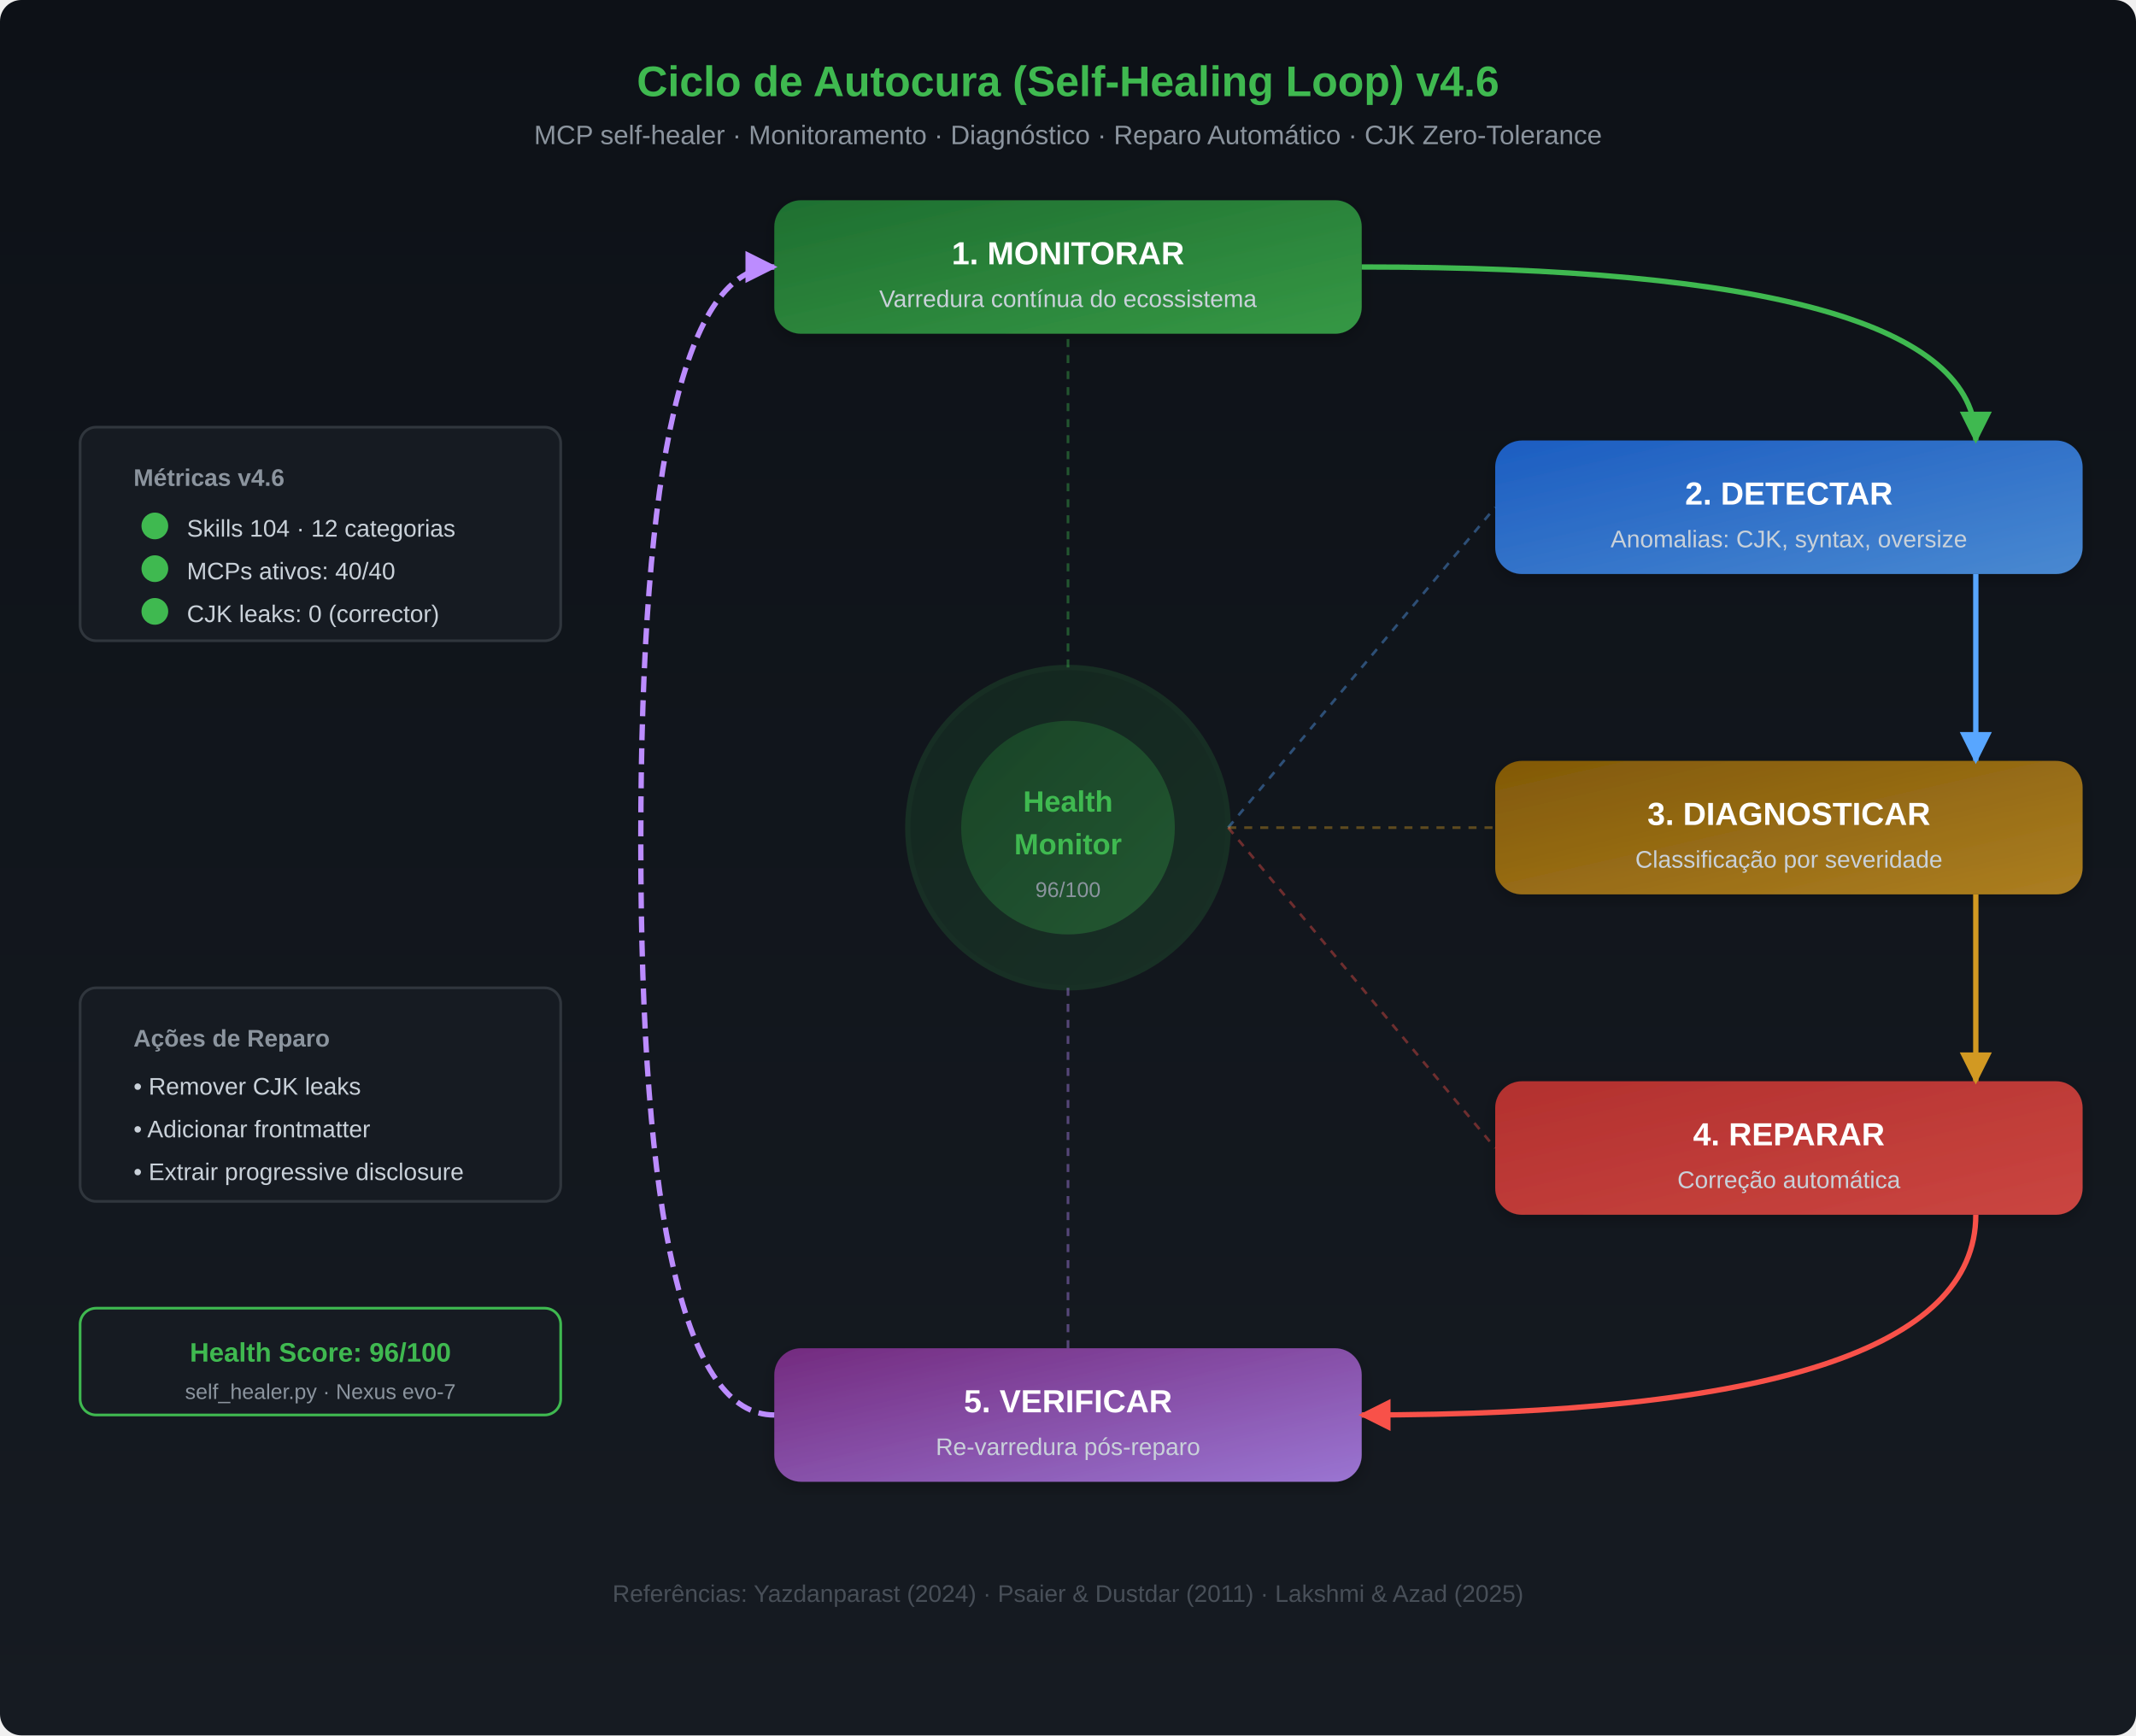
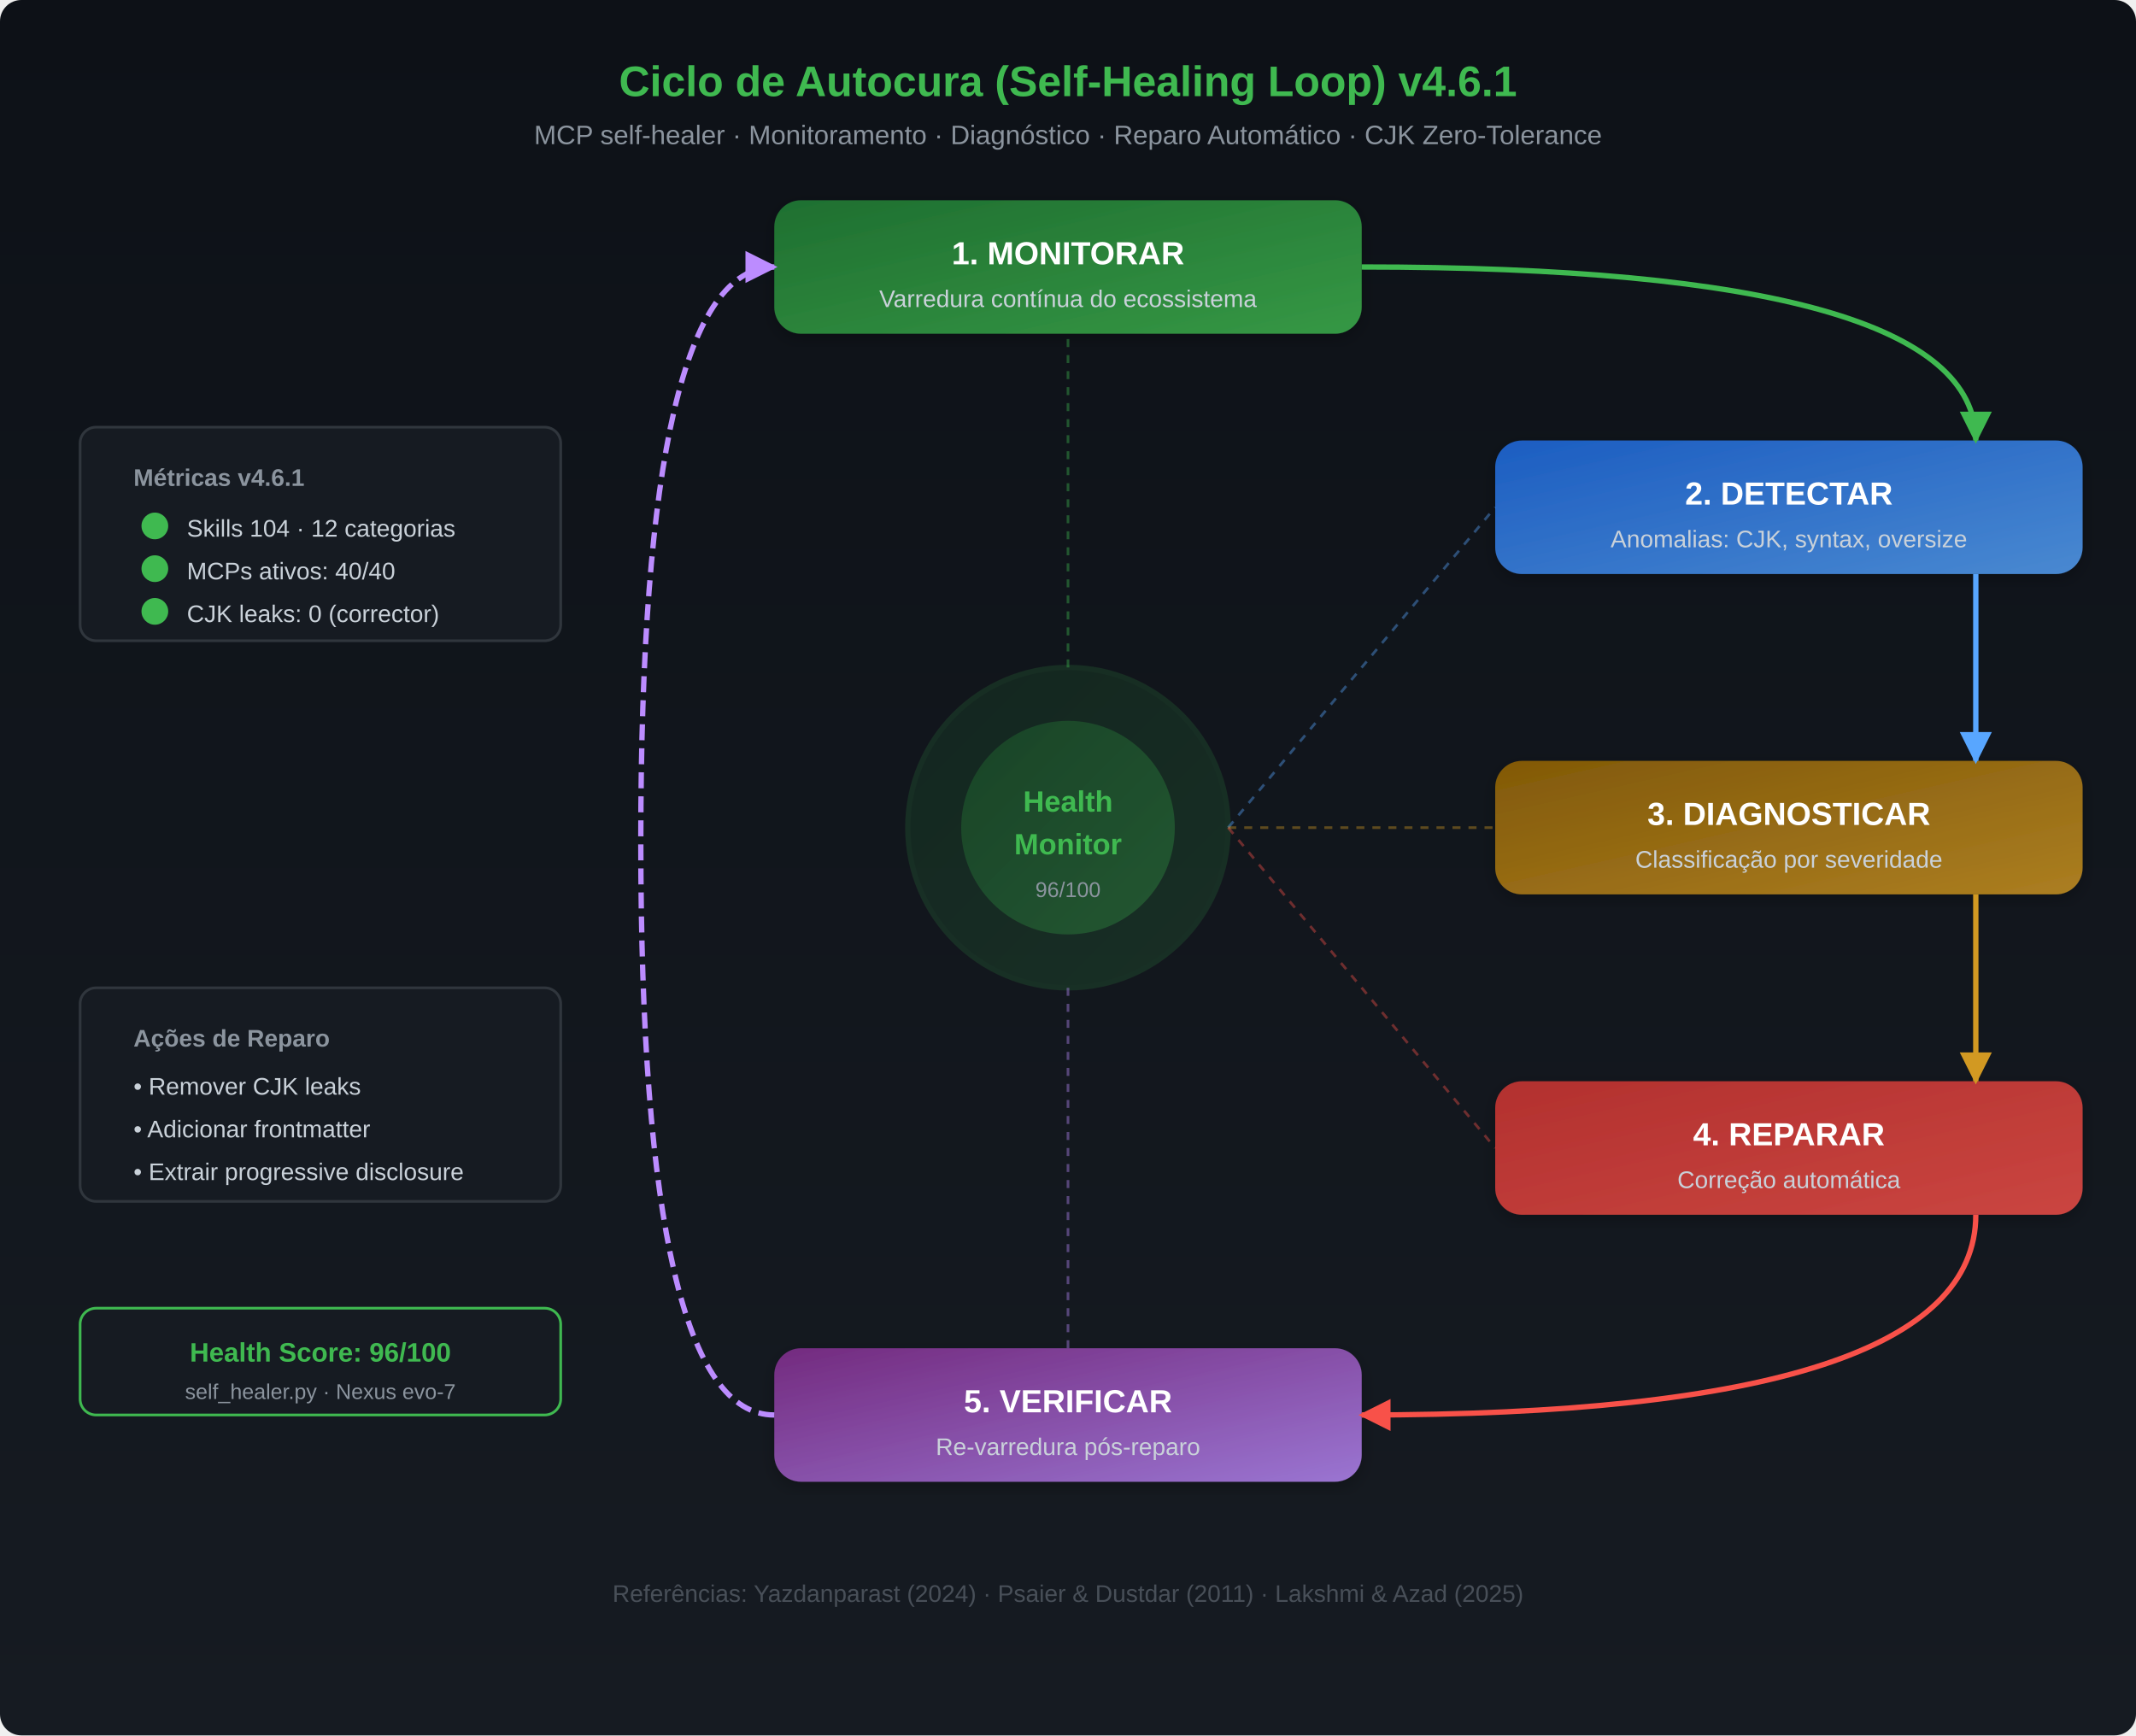
<svg xmlns="http://www.w3.org/2000/svg" viewBox="0 0 800 650" font-family="Segoe UI, Arial, sans-serif">
  <defs>
    <linearGradient id="bg" x1="0" y1="0" x2="0" y2="1">
      <stop offset="0%" stop-color="#0d1117" />
      <stop offset="100%" stop-color="#161b22" />
    </linearGradient>
    <linearGradient id="g1" x1="0" y1="0" x2="1" y2="1">
      <stop offset="0%" stop-color="#238636" />
      <stop offset="100%" stop-color="#3fb950" />
    </linearGradient>
    <linearGradient id="g2" x1="0" y1="0" x2="1" y2="1">
      <stop offset="0%" stop-color="#1f6feb" />
      <stop offset="100%" stop-color="#58a6ff" />
    </linearGradient>
    <linearGradient id="g3" x1="0" y1="0" x2="1" y2="1">
      <stop offset="0%" stop-color="#9e6a03" />
      <stop offset="100%" stop-color="#d29922" />
    </linearGradient>
    <linearGradient id="g4" x1="0" y1="0" x2="1" y2="1">
      <stop offset="0%" stop-color="#da3633" />
      <stop offset="100%" stop-color="#f85149" />
    </linearGradient>
    <linearGradient id="g5" x1="0" y1="0" x2="1" y2="1">
      <stop offset="0%" stop-color="#8b2f97" />
      <stop offset="100%" stop-color="#bc8cff" />
    </linearGradient>
    <filter id="shadow">
      <feDropShadow dx="0" dy="2" stdDeviation="3" flood-opacity="0.3" />
    </filter>
    <marker id="arw" viewBox="0 0 10 10" refX="9" refY="5" markerWidth="6" markerHeight="6" orient="auto">
      <path d="M0,0 L10,5 L0,10 Z" fill="#3fb950" />
    </marker>
    <marker id="arw-blue" viewBox="0 0 10 10" refX="9" refY="5" markerWidth="6" markerHeight="6" orient="auto">
      <path d="M0,0 L10,5 L0,10 Z" fill="#58a6ff" />
    </marker>
    <marker id="arw-yellow" viewBox="0 0 10 10" refX="9" refY="5" markerWidth="6" markerHeight="6" orient="auto">
      <path d="M0,0 L10,5 L0,10 Z" fill="#d29922" />
    </marker>
    <marker id="arw-red" viewBox="0 0 10 10" refX="9" refY="5" markerWidth="6" markerHeight="6" orient="auto">
      <path d="M0,0 L10,5 L0,10 Z" fill="#f85149" />
    </marker>
    <marker id="arw-purple" viewBox="0 0 10 10" refX="9" refY="5" markerWidth="6" markerHeight="6" orient="auto">
      <path d="M0,0 L10,5 L0,10 Z" fill="#bc8cff" />
    </marker>
  </defs>
  <rect width="800" height="650" fill="url(#bg)" rx="8" />
-   <text x="400" y="36" text-anchor="middle" fill="#3fb950" font-size="16" font-weight="bold">Ciclo de Autocura (Self-Healing Loop) v4.6</text>
+   <text x="400" y="36" text-anchor="middle" fill="#3fb950" font-size="16" font-weight="bold">Ciclo de Autocura (Self-Healing Loop) v4.6.1</text>
  <text x="400" y="54" text-anchor="middle" fill="#8b949e" font-size="10">MCP self-healer · Monitoramento · Diagnóstico · Reparo Automático · CJK Zero-Tolerance</text>
  <circle cx="400" cy="310" r="60" fill="url(#g1)" opacity="0.15" stroke="#3fb950" stroke-width="2" />
  <circle cx="400" cy="310" r="40" fill="url(#g1)" opacity="0.3" />
  <text x="400" y="304" text-anchor="middle" fill="#3fb950" font-size="11" font-weight="bold">Health</text>
  <text x="400" y="320" text-anchor="middle" fill="#3fb950" font-size="11" font-weight="bold">Monitor</text>
  <text x="400" y="336" text-anchor="middle" fill="#8b949e" font-size="8">96/100</text>
  <rect x="290" y="75" width="220" height="50" rx="10" fill="url(#g1)" opacity="0.8" filter="url(#shadow)" />
  <text x="400" y="99" text-anchor="middle" fill="#fff" font-size="12" font-weight="bold">1. MONITORAR</text>
  <text x="400" y="115" text-anchor="middle" fill="#c9d1d9" font-size="9">Varredura contínua do ecossistema</text>
  <rect x="560" y="165" width="220" height="50" rx="10" fill="url(#g2)" opacity="0.8" filter="url(#shadow)" />
  <text x="670" y="189" text-anchor="middle" fill="#fff" font-size="12" font-weight="bold">2. DETECTAR</text>
  <text x="670" y="205" text-anchor="middle" fill="#c9d1d9" font-size="9">Anomalias: CJK, syntax, oversize</text>
  <rect x="560" y="285" width="220" height="50" rx="10" fill="url(#g3)" opacity="0.8" filter="url(#shadow)" />
  <text x="670" y="309" text-anchor="middle" fill="#fff" font-size="12" font-weight="bold">3. DIAGNOSTICAR</text>
  <text x="670" y="325" text-anchor="middle" fill="#c9d1d9" font-size="9">Classificação por severidade</text>
  <rect x="560" y="405" width="220" height="50" rx="10" fill="url(#g4)" opacity="0.8" filter="url(#shadow)" />
  <text x="670" y="429" text-anchor="middle" fill="#fff" font-size="12" font-weight="bold">4. REPARAR</text>
  <text x="670" y="445" text-anchor="middle" fill="#c9d1d9" font-size="9">Correção automática</text>
  <rect x="290" y="505" width="220" height="50" rx="10" fill="url(#g5)" opacity="0.8" filter="url(#shadow)" />
  <text x="400" y="529" text-anchor="middle" fill="#fff" font-size="12" font-weight="bold">5. VERIFICAR</text>
  <text x="400" y="545" text-anchor="middle" fill="#c9d1d9" font-size="9">Re-varredura pós-reparo</text>
  <path d="M510,100 Q740,100 740,165" fill="none" stroke="#3fb950" stroke-width="2" marker-end="url(#arw)" />
  <path d="M740,215 L740,285" fill="none" stroke="#58a6ff" stroke-width="2" marker-end="url(#arw-blue)" />
  <path d="M740,335 L740,405" fill="none" stroke="#d29922" stroke-width="2" marker-end="url(#arw-yellow)" />
  <path d="M740,455 Q740,530 510,530" fill="none" stroke="#f85149" stroke-width="2" marker-end="url(#arw-red)" />
  <path d="M290,530 Q240,530 240,315 Q240,100 290,100" fill="none" stroke="#bc8cff" stroke-width="2" stroke-dasharray="6,3" marker-end="url(#arw-purple)" />
  <line x1="400" y1="250" x2="400" y2="125" stroke="#3fb950" stroke-width="1" opacity="0.4" stroke-dasharray="3,3" />
  <line x1="460" y1="310" x2="560" y2="190" stroke="#58a6ff" stroke-width="1" opacity="0.4" stroke-dasharray="3,3" />
  <line x1="460" y1="310" x2="560" y2="310" stroke="#d29922" stroke-width="1" opacity="0.4" stroke-dasharray="3,3" />
  <line x1="460" y1="310" x2="560" y2="430" stroke="#f85149" stroke-width="1" opacity="0.4" stroke-dasharray="3,3" />
  <line x1="400" y1="370" x2="400" y2="505" stroke="#bc8cff" stroke-width="1" opacity="0.4" stroke-dasharray="3,3" />
  <rect x="30" y="160" width="180" height="80" rx="6" fill="#161b22" stroke="#30363d" stroke-width="1" />
-   <text x="50" y="182" fill="#8b949e" font-size="9" font-weight="bold">Métricas v4.6</text>
+   <text x="50" y="182" fill="#8b949e" font-size="9" font-weight="bold">Métricas v4.6.1</text>
  <circle cx="58" cy="197" r="5" fill="#3fb950" />
  <text x="70" y="201" fill="#c9d1d9" font-size="9">Skills 104 · 12 categorias</text>
  <circle cx="58" cy="213" r="5" fill="#3fb950" />
  <text x="70" y="217" fill="#c9d1d9" font-size="9">MCPs ativos: 40/40</text>
  <circle cx="58" cy="229" r="5" fill="#3fb950" />
  <text x="70" y="233" fill="#c9d1d9" font-size="9">CJK leaks: 0 (corrector)</text>
  <rect x="30" y="370" width="180" height="80" rx="6" fill="#161b22" stroke="#30363d" stroke-width="1" />
  <text x="50" y="392" fill="#8b949e" font-size="9" font-weight="bold">Ações de Reparo</text>
  <text x="50" y="410" fill="#c9d1d9" font-size="9">• Remover CJK leaks</text>
  <text x="50" y="426" fill="#c9d1d9" font-size="9">• Adicionar frontmatter</text>
  <text x="50" y="442" fill="#c9d1d9" font-size="9">• Extrair progressive disclosure</text>
  <rect x="30" y="490" width="180" height="40" rx="6" fill="#161b22" stroke="#3fb950" stroke-width="1" />
  <text x="120" y="510" text-anchor="middle" fill="#3fb950" font-size="10" font-weight="bold">Health Score: 96/100</text>
  <text x="120" y="524" text-anchor="middle" fill="#8b949e" font-size="8">self_healer.py · Nexus evo-7</text>
  <text x="400" y="600" text-anchor="middle" fill="#484f58" font-size="9">Referências: Yazdanparast (2024) · Psaier &amp; Dustdar (2011) · Lakshmi &amp; Azad (2025)</text>
</svg>
